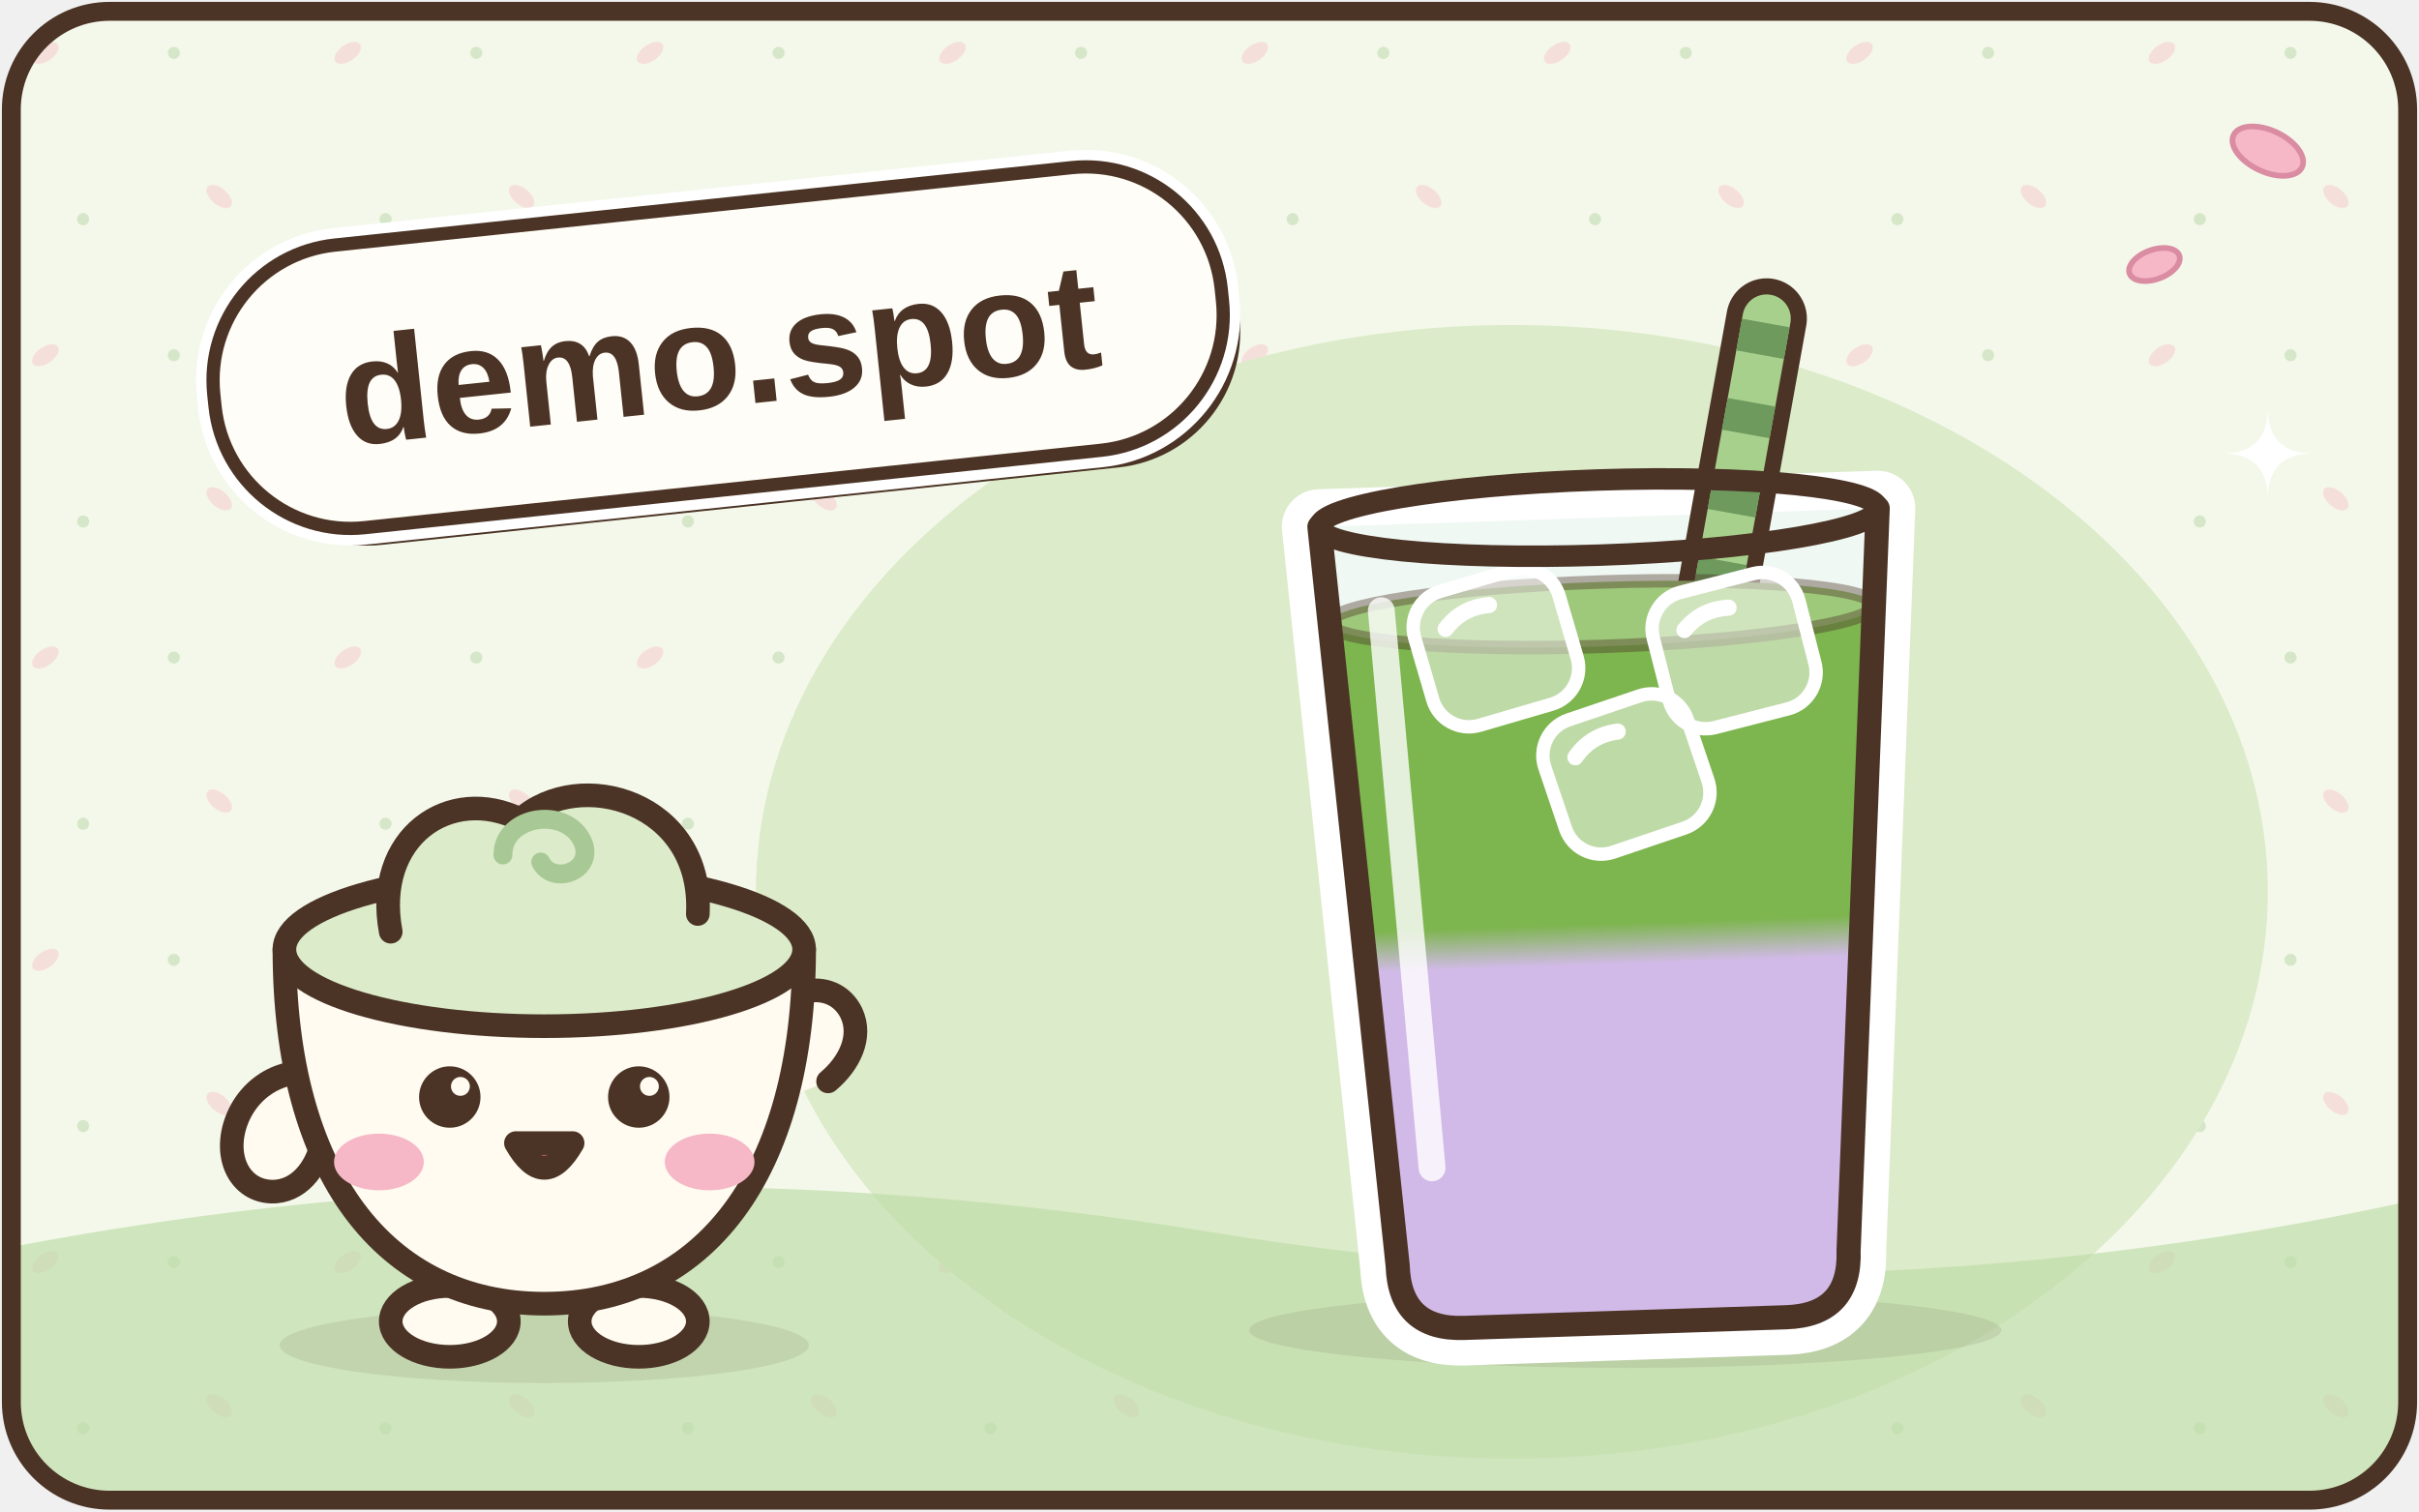
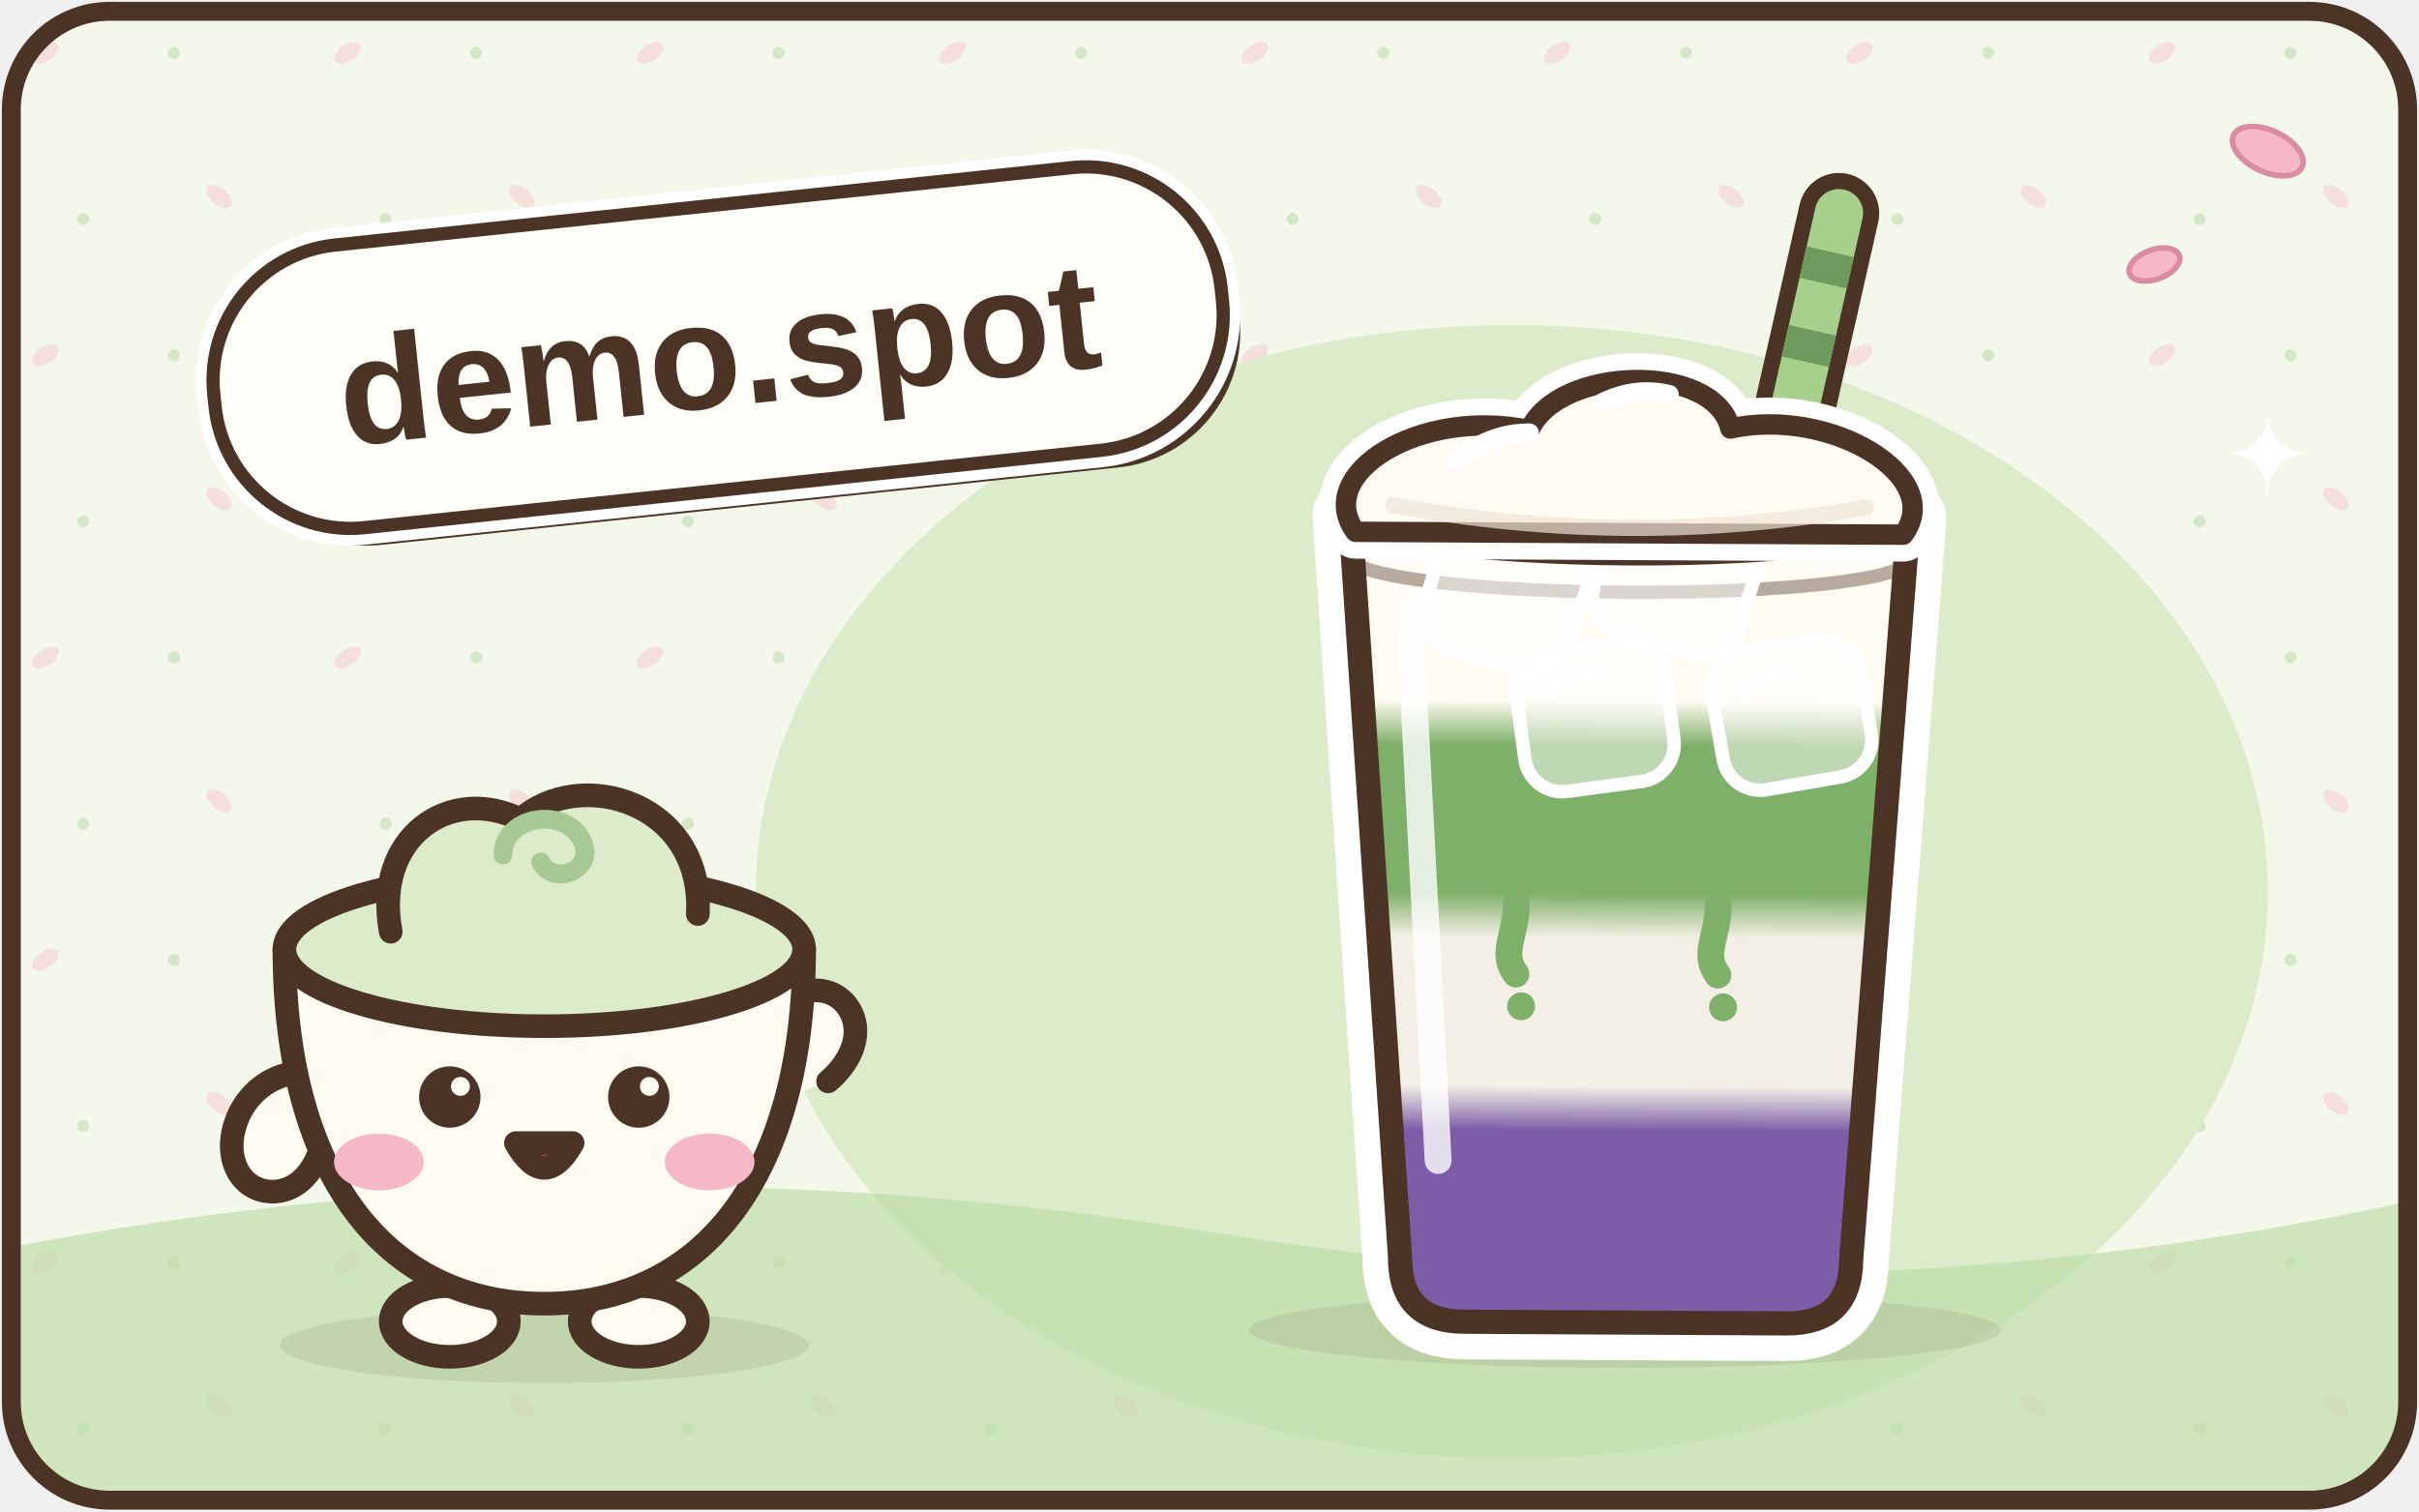
<svg xmlns="http://www.w3.org/2000/svg" viewBox="0 0 640 400" width="640" height="400" class="art-event" role="img" aria-label="demo.spot" font-family="'M PLUS Rounded 1c', ui-rounded, 'Hiragino Maru Gothic ProN', 'Arial Rounded MT Bold', Nunito, Arial, sans-serif">
  <defs>
    <pattern id="ews9gpyp" width="80" height="80" patternUnits="userSpaceOnUse">
      <g fill="#F6A3B8" fill-opacity=".3">
        <ellipse cx="12" cy="14" rx="4" ry="2.2" transform="rotate(-35 12 14)" />
        <ellipse cx="58" cy="52" rx="4" ry="2.2" transform="rotate(40 58 52)" />
      </g>
      <g fill="#8CBF7A" fill-opacity=".3">
        <circle cx="46" cy="14" r="1.6" />
        <circle cx="22" cy="58" r="1.6" />
      </g>
    </pattern>
-     <linearGradient id="ews9gpyd0l" gradientUnits="userSpaceOnUse" x1="0" x2="0" y1="-132" y2="-4">
-       <stop offset="0%" stop-color="#7DB54E" />
-       <stop offset="45%" stop-color="#7DB54E" />
-       <stop offset="51%" stop-color="#D2BAE8" />
-       <stop offset="100%" stop-color="#D2BAE8" />
+     <linearGradient id="ews9gpyd0l" gradientUnits="userSpaceOnUse" x1="0" x2="0" y1="-142" y2="-4">
+       <stop offset="0%" stop-color="#FFFBF2" />
+       <stop offset="19%" stop-color="#FFFBF2" />
+       <stop offset="25%" stop-color="#7FB069" />
+       <stop offset="45%" stop-color="#7FB069" />
+       <stop offset="51%" stop-color="#F4EFE6" />
+       <stop offset="71%" stop-color="#F4EFE6" />
+       <stop offset="77%" stop-color="#7B5EA7" />
+       <stop offset="100%" stop-color="#7B5EA7" />
    </linearGradient>
    <clipPath id="ews9gpyd0c">
      <path d="M-52 -150L-42 -12Q-42 0 -30 0L30 0Q42 0 42 -12L52 -150Z" />
    </clipPath>
  </defs>
  <rect x="3" y="3" width="634" height="394" rx="26" fill="#F4F8EA" class="art-bg" />
  <rect x="3" y="3" width="634" height="394" rx="26" fill="url(#ews9gpyp)" />
  <ellipse cx="400" cy="236" rx="200" ry="150" fill="#DCEBC9" />
  <path d="M3 330Q160 300 320 326 T 637 318L637 371Q637 397 611 397L29 397Q3 397 3 371Z" fill="#BFDDA9" opacity="0.7" />
  <ellipse cx="430" cy="352" rx="99.5" ry="10" fill="#4B3426" opacity="0.1" />
-   <g transform="translate(430 350) rotate(-1.9) scale(1.421)">
+   <g transform="translate(430 350) rotate(0.3) scale(1.421)">
    <path d="M-52 -150L-42 -12Q-42 0 -30 0L30 0Q42 0 42 -12L52 -150Z" fill="#FFFFFF" stroke="#FFFFFF" stroke-width="14" stroke-linejoin="round" />
    <path d="M-52 -150L-42 -12Q-42 0 -30 0L30 0Q42 0 42 -12L52 -150Z" fill="#EEF7F3" fill-opacity="0.9" />
-     <path d="M-3.6 -18L32.5 -186" fill="none" stroke="#4B3426" stroke-width="15" stroke-linecap="round" stroke-linejoin="round" />
-     <path d="M-3.6 -18L32.5 -186" fill="none" stroke="#A8D08D" stroke-width="9" stroke-linecap="round" stroke-linejoin="round" />
-     <path d="M-3.6 -18L32.5 -186" fill="none" stroke="#6E9A5E" stroke-width="9" stroke-linecap="butt" stroke-linejoin="round" stroke-dasharray="6 9" />
+     <path d="M-3 -18L38.7 -206.8" fill="none" stroke="#4B3426" stroke-width="15" stroke-linecap="round" stroke-linejoin="round" />
+     <path d="M-3 -18L38.7 -206.8" fill="none" stroke="#A8D08D" stroke-width="9" stroke-linecap="round" stroke-linejoin="round" />
+     <path d="M-3 -18L38.7 -206.8" fill="none" stroke="#6E9A5E" stroke-width="9" stroke-linecap="butt" stroke-linejoin="round" stroke-dasharray="6 9" />
    <g clip-path="url(#ews9gpyd0c)">
-       <rect x="-80" y="-132" width="160" height="132" fill="url(#ews9gpyd0l)" />
-       <ellipse cx="0" cy="-132" rx="50.8" ry="6" fill="#9EC87A" stroke="#4B3426" stroke-width="2.5" stroke-opacity="0.4" />
-       <rect x="-33.9" y="-139.4" width="28" height="26" rx="7" transform="rotate(-14.4 -19.9 -126.4)" fill="#FFFFFF" fill-opacity="0.5" stroke="#FFFFFF" stroke-width="2.5" stroke-opacity="1" />
-       <path d="M-27.9 -132.4 q 4 -3 9 -2" transform="rotate(-14.4 -19.9 -126.4)" fill="none" stroke="#FFFFFF" stroke-width="3" stroke-linecap="round" stroke-linejoin="round" />
-       <rect x="-10.4" y="-115.1" width="28" height="26" rx="7" transform="rotate(-16.8 3.6 -102.1)" fill="#FFFFFF" fill-opacity="0.5" stroke="#FFFFFF" stroke-width="2.5" stroke-opacity="1" />
-       <path d="M-4.4 -108.1 q 4 -3 9 -2" transform="rotate(-16.8 3.6 -102.1)" fill="none" stroke="#FFFFFF" stroke-width="3" stroke-linecap="round" stroke-linejoin="round" />
-       <rect x="10.4" y="-137.4" width="28" height="26" rx="7" transform="rotate(-12.5 24.4 -124.4)" fill="#FFFFFF" fill-opacity="0.5" stroke="#FFFFFF" stroke-width="2.5" stroke-opacity="1" />
-       <path d="M16.4 -130.4 q 4 -3 9 -2" transform="rotate(-12.5 24.4 -124.4)" fill="none" stroke="#FFFFFF" stroke-width="3" stroke-linecap="round" stroke-linejoin="round" />
+       <rect x="-80" y="-142" width="160" height="142" fill="url(#ews9gpyd0l)" />
+       <path d="M-20.7 -77.8 c 0 6 -3 9 0 13" fill="none" stroke="#7FB069" stroke-width="5" stroke-linecap="round" stroke-linejoin="round" />
+       <circle cx="-19.7" cy="-58.8" r="2.6" fill="#7FB069" />
+       <path d="M16.9 -77.8 c 0 6 -3 9 0 13" fill="none" stroke="#7FB069" stroke-width="5" stroke-linecap="round" stroke-linejoin="round" />
+       <circle cx="17.9" cy="-58.8" r="2.6" fill="#7FB069" />
+       <ellipse cx="0" cy="-142" rx="51.5" ry="6" fill="#FFFCF5" stroke="#4B3426" stroke-width="2.5" stroke-opacity="0.4" />
+       <rect x="-36.9" y="-148.5" width="28" height="26" rx="7" transform="rotate(16.5 -22.9 -135.5)" fill="#FFFFFF" fill-opacity="0.5" stroke="#FFFFFF" stroke-width="2.5" stroke-opacity="1" />
+       <path d="M-30.9 -141.5 q 4 -3 9 -2" transform="rotate(16.5 -22.9 -135.5)" fill="none" stroke="#FFFFFF" stroke-width="3" stroke-linecap="round" stroke-linejoin="round" />
+       <rect x="-20.2" y="-125.7" width="28" height="26" rx="7" transform="rotate(-7.9 -6.2 -112.7)" fill="#FFFFFF" fill-opacity="0.5" stroke="#FFFFFF" stroke-width="2.5" stroke-opacity="1" />
+       <path d="M-14.2 -118.7 q 4 -3 9 -2" transform="rotate(-7.9 -6.2 -112.7)" fill="none" stroke="#FFFFFF" stroke-width="3" stroke-linecap="round" stroke-linejoin="round" />
+       <rect x="-5.3" y="-151.9" width="28" height="26" rx="7" transform="rotate(17.8 8.7 -138.9)" fill="#FFFFFF" fill-opacity="0.5" stroke="#FFFFFF" stroke-width="2.5" stroke-opacity="1" />
+       <path d="M0.7 -144.9 q 4 -3 9 -2" transform="rotate(17.8 8.7 -138.9)" fill="none" stroke="#FFFFFF" stroke-width="3" stroke-linecap="round" stroke-linejoin="round" />
+       <rect x="16.4" y="-126.4" width="28" height="26" rx="7" transform="rotate(-10.1 30.4 -113.4)" fill="#FFFFFF" fill-opacity="0.5" stroke="#FFFFFF" stroke-width="2.5" stroke-opacity="1" />
+       <path d="M22.4 -119.4 q 4 -3 9 -2" transform="rotate(-10.1 30.4 -113.4)" fill="none" stroke="#FFFFFF" stroke-width="3" stroke-linecap="round" stroke-linejoin="round" />
    </g>
    <path d="M-35 -30L-41 -134" fill="none" stroke="#FFFFFF" stroke-width="5" stroke-linecap="round" stroke-linejoin="round" opacity="0.8" />
    <path d="M-52 -150L-42 -12Q-42 0 -30 0L30 0Q42 0 42 -12L52 -150" fill="none" stroke="#4B3426" stroke-width="4.5" stroke-linecap="round" stroke-linejoin="round" />
    <ellipse cx="0" cy="-150" rx="52" ry="7" fill="none" stroke="#4B3426" stroke-width="4" />
+     <path d="M-51 -147C-59 -157.8 -39 -170.3 -18.7 -166.1C-13.5 -178.1 15.6 -179.1 18.7 -166.6C37.4 -170.8 59 -157.8 51 -147Z" fill="#FFFFFF" stroke="#FFFFFF" stroke-width="10" stroke-linejoin="round" />
+     <path d="M-51 -147C-59 -157.8 -39 -170.3 -18.7 -166.1C-13.5 -178.1 15.6 -179.1 18.7 -166.6C37.4 -170.8 59 -157.8 51 -147Z" fill="#FFFBF2" stroke="#4B3426" stroke-width="3.8" stroke-linejoin="round" />
+     <path d="M-44 -152Q0 -144 44 -152" fill="none" stroke="#ECE4D5" stroke-width="3" stroke-linecap="round" stroke-linejoin="round" opacity="0.7" />
+     <path d="M-32.2 -160.4 q 6.2 -5.2 13.5 -5.2M-5.2 -171.3 q 6.2 -3.1 12.5 -1.6" fill="none" stroke="#FFFFFF" stroke-width="3.5" stroke-linecap="round" stroke-linejoin="round" />
  </g>
  <ellipse cx="144" cy="356" rx="70" ry="10" fill="#4B3426" opacity="0.1" />
  <g transform="translate(44 170) scale(3.125)">
    <path class="m-o m-c m-arm-l" stroke="#4B3426" stroke-width="2" stroke-linejoin="round" stroke-linecap="round" fill="#FFFBF0" d="M12.5 36.5c-3-.5-6 1.5-6.8 4.8-.7 3 1 5.4 3.6 5.2 2.2-.2 3.6-2.3 4-4.6" />
    <g transform="rotate(-120 52 38)">
      <path class="m-o m-c m-arm-r" stroke="#4B3426" stroke-width="2" stroke-linejoin="round" stroke-linecap="round" fill="#FFFBF0" d="M51.5 36.5c3-.5 6 1.5 6.8 4.8.7 3-1 5.4-3.6 5.2-2.2-.2-3.6-2.3-4-4.6" />
    </g>
    <g class="m-feet">
      <ellipse class="m-o m-c m-foot-l" stroke="#4B3426" stroke-width="2" stroke-linejoin="round" stroke-linecap="round" fill="#FFFBF0" cx="24" cy="57.5" rx="5" ry="3" />
      <ellipse class="m-o m-c m-foot-r" stroke="#4B3426" stroke-width="2" stroke-linejoin="round" stroke-linecap="round" fill="#FFFBF0" cx="40" cy="57.5" rx="5" ry="3" />
    </g>
    <path class="m-o m-c m-cup" stroke="#4B3426" stroke-width="2" stroke-linejoin="round" stroke-linecap="round" fill="#FFFBF0" d="M10 26c0 19 8.5 30 22 30s22-11 22-30z" />
    <g class="m-foamg">
      <ellipse class="m-o m-f" stroke="#4B3426" stroke-width="2" stroke-linejoin="round" stroke-linecap="round" fill="#DCEBC9" cx="32" cy="26" rx="22" ry="6.5" />
      <path class="m-o m-f" stroke="#4B3426" stroke-width="2" stroke-linejoin="round" stroke-linecap="round" fill="#DCEBC9" d="M19 24.5c-1.5-8 5-12.5 11-9.5 5-4.5 15.5-1.5 15 8" />
      <path class="m-s" fill="none" stroke="#A8C996" stroke-width="1.6" stroke-linecap="round" d="M28.5 18c0-3.4 5.5-4.2 6.8-1 .9 2.4-2.6 3.6-3.6 1.6" />
    </g>
    <g class="m-look">
      <g class="m-eyes">
        <circle class="m-ink" fill="#4B3426" cx="24" cy="38.5" r="2.6" />
        <circle class="m-ink" fill="#4B3426" cx="40" cy="38.5" r="2.6" />
        <circle class="m-hi" fill="#FFFBF0" cx="24.9" cy="37.6" r=".8" />
        <circle class="m-hi" fill="#FFFBF0" cx="40.9" cy="37.6" r=".8" />
      </g>
    </g>
    <ellipse class="m-blush" fill="#F6B7C7" cx="18" cy="44" rx="3.8" ry="2.4" />
    <ellipse class="m-blush" fill="#F6B7C7" cx="46" cy="44" rx="3.8" ry="2.4" />
    <path class="m-o m-in m-mouth" stroke="#4B3426" stroke-width="2" stroke-linejoin="round" stroke-linecap="round" fill="#B4535F" d="M29.6 42.4q2.4 4.2 4.8 0z" />
  </g>
  <ellipse cx="600" cy="40" rx="10" ry="5.5" transform="rotate(25 600 40)" fill="#F6B7C7" stroke="#D98CA2" stroke-width="1.5" />
  <ellipse cx="570" cy="70" rx="7" ry="3.9" transform="rotate(-20 570 70)" fill="#F6B7C7" stroke="#D98CA2" stroke-width="1.5" />
  <ellipse cx="250" cy="120" rx="6" ry="3.3" transform="rotate(40 250 120)" fill="#F6B7C7" stroke="#D98CA2" stroke-width="1.5" />
  <path d="M600 108Q600 120 612 120Q600 120 600 132Q600 120 588 120Q600 120 600 108Z" fill="#FFFFFF" />
  <path d="M256 51Q256 60 265 60Q256 60 256 69Q256 60 247 60Q256 60 256 51Z" fill="#FFFFFF" />
  <path d="M64 112Q64 120 72 120Q64 120 64 128Q64 120 56 120Q64 120 64 112Z" fill="#FFFFFF" />
  <g transform="rotate(-6 190 92)">
    <rect x="60" y="59.4" width="268" height="75.2" rx="36" fill="#4B3426" />
    <rect x="56" y="54.4" width="268" height="75.2" rx="36" fill="#FFFDF7" stroke="#FFFFFF" stroke-width="9" paint-order="stroke" />
    <rect x="56" y="54.4" width="268" height="75.2" rx="36" fill="none" stroke="#4B3426" stroke-width="3.5" />
    <text x="190" y="107.6" font-size="40" font-weight="800" text-anchor="middle" fill="#4B3426">demo.spot</text>
  </g>
  <rect x="3" y="3" width="634" height="394" rx="26" fill="none" stroke="#4B3426" stroke-width="5" />
</svg>
